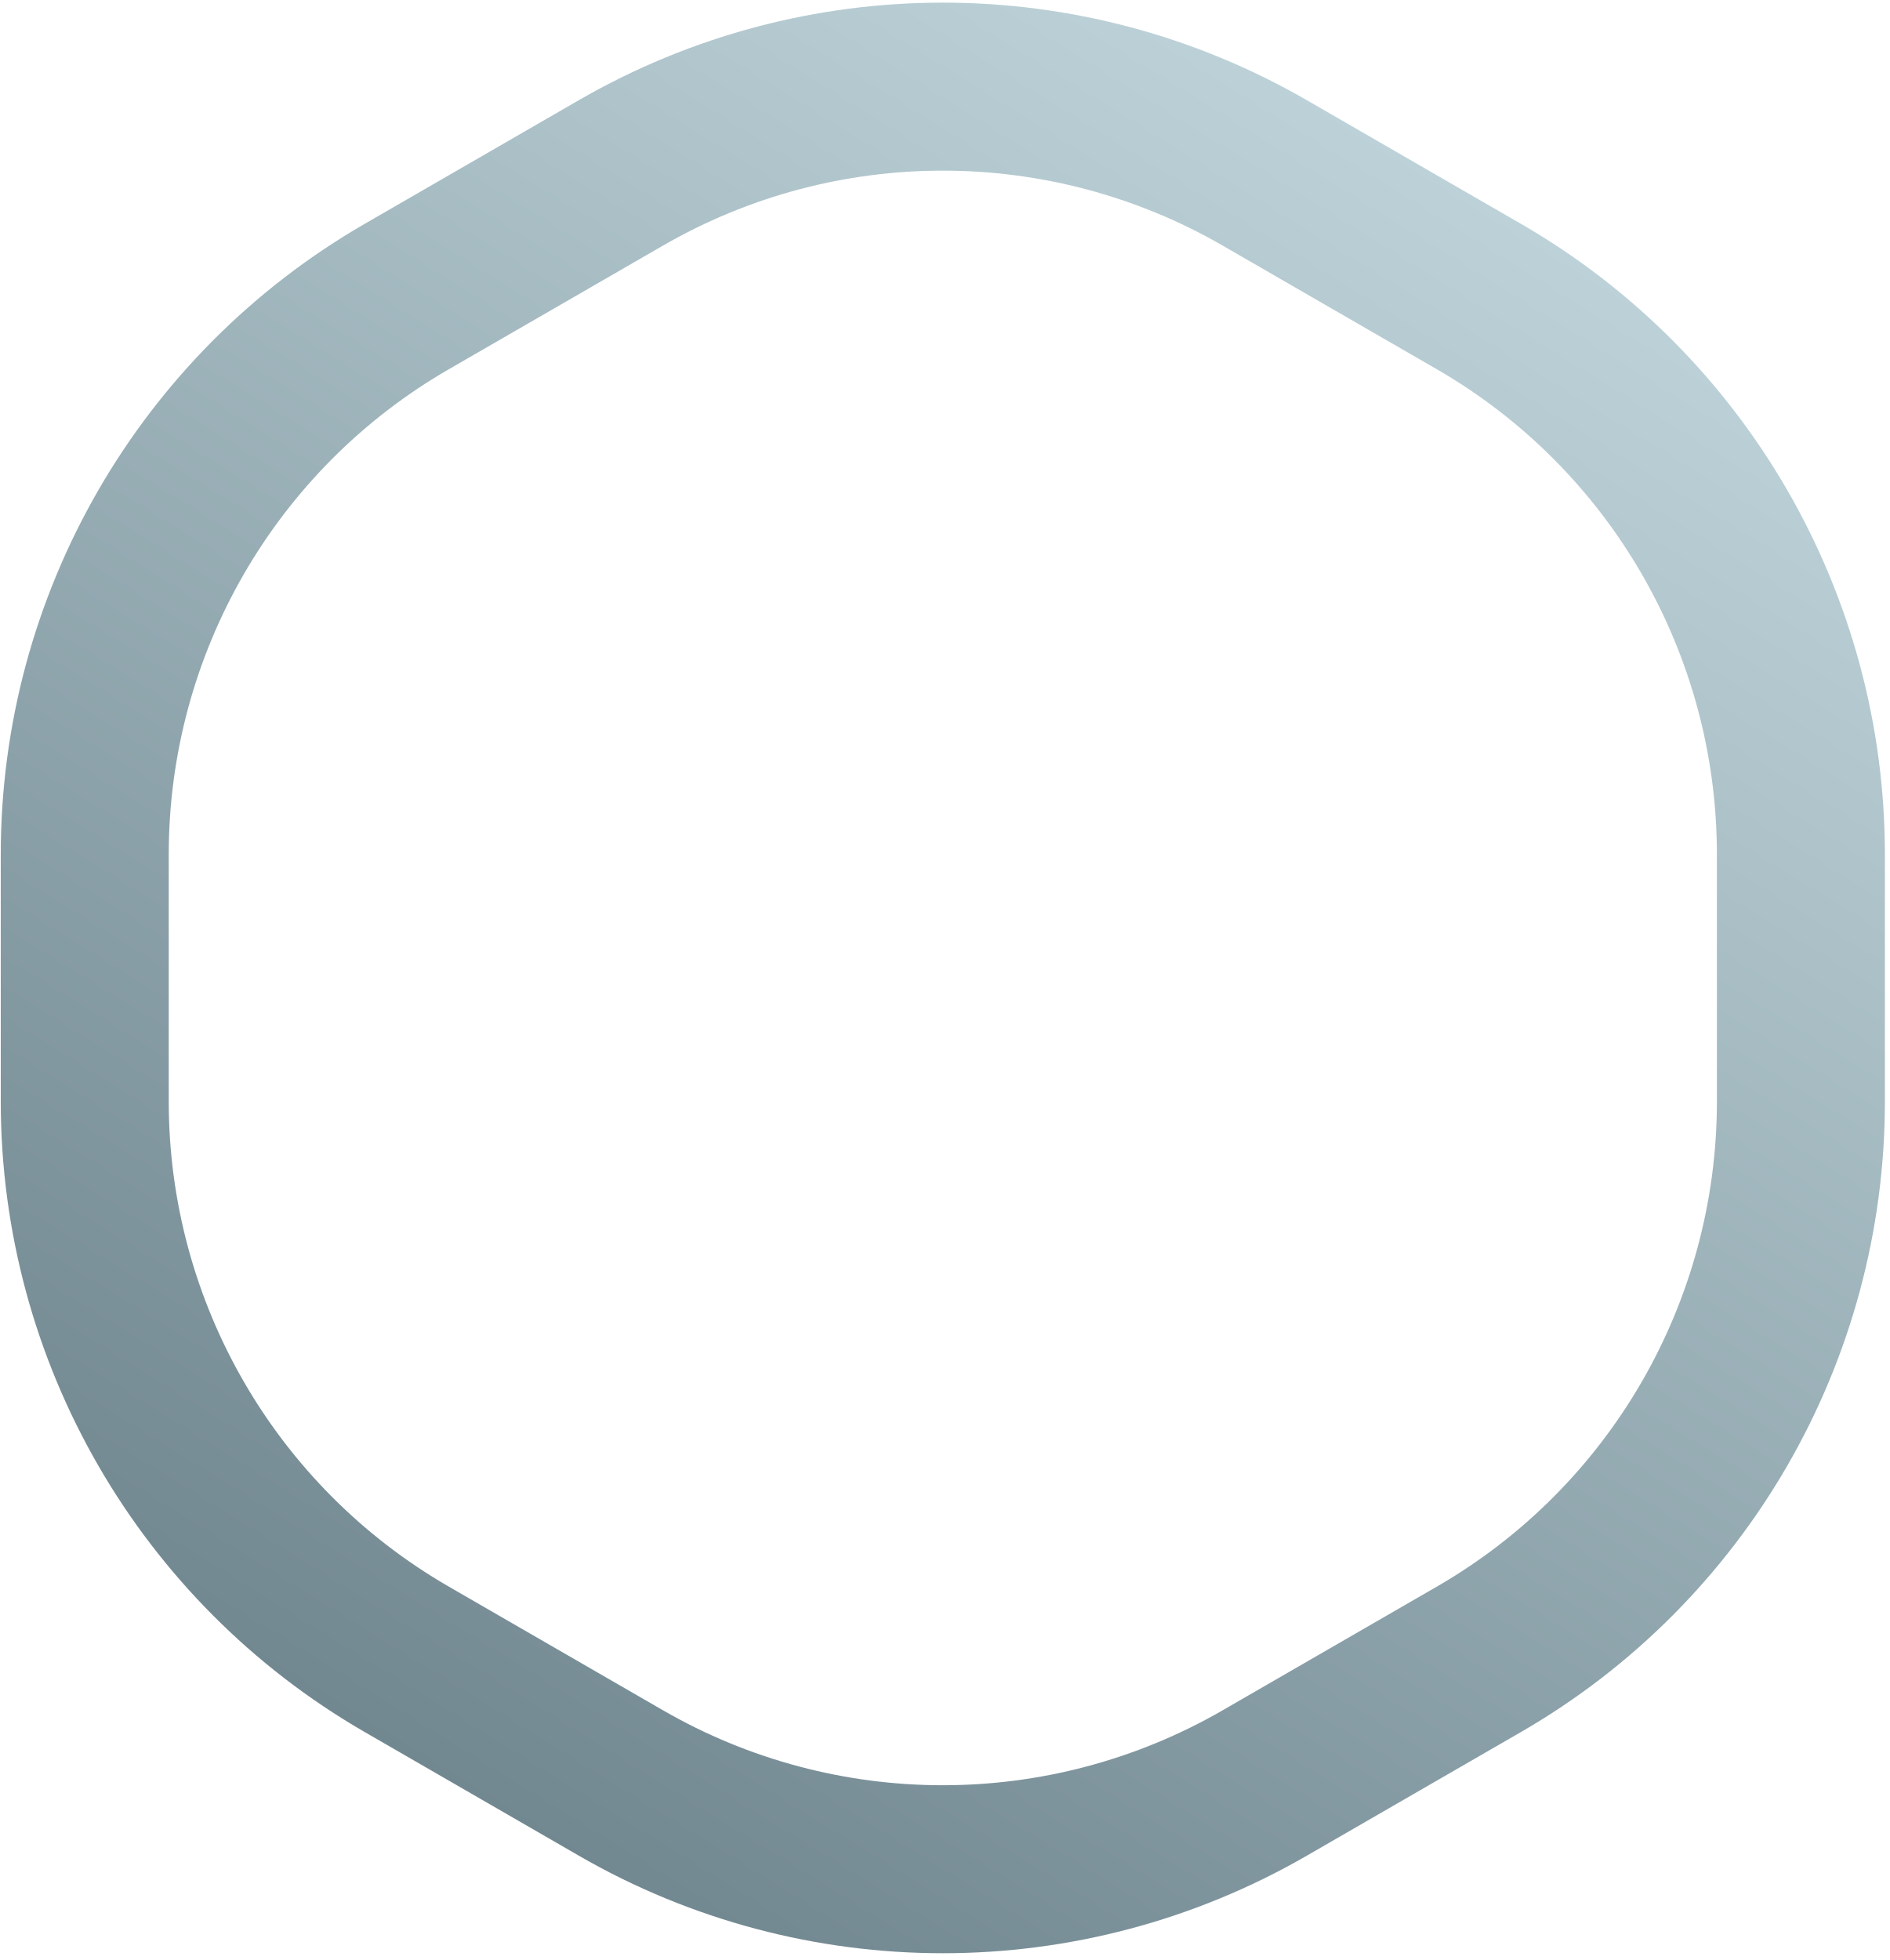
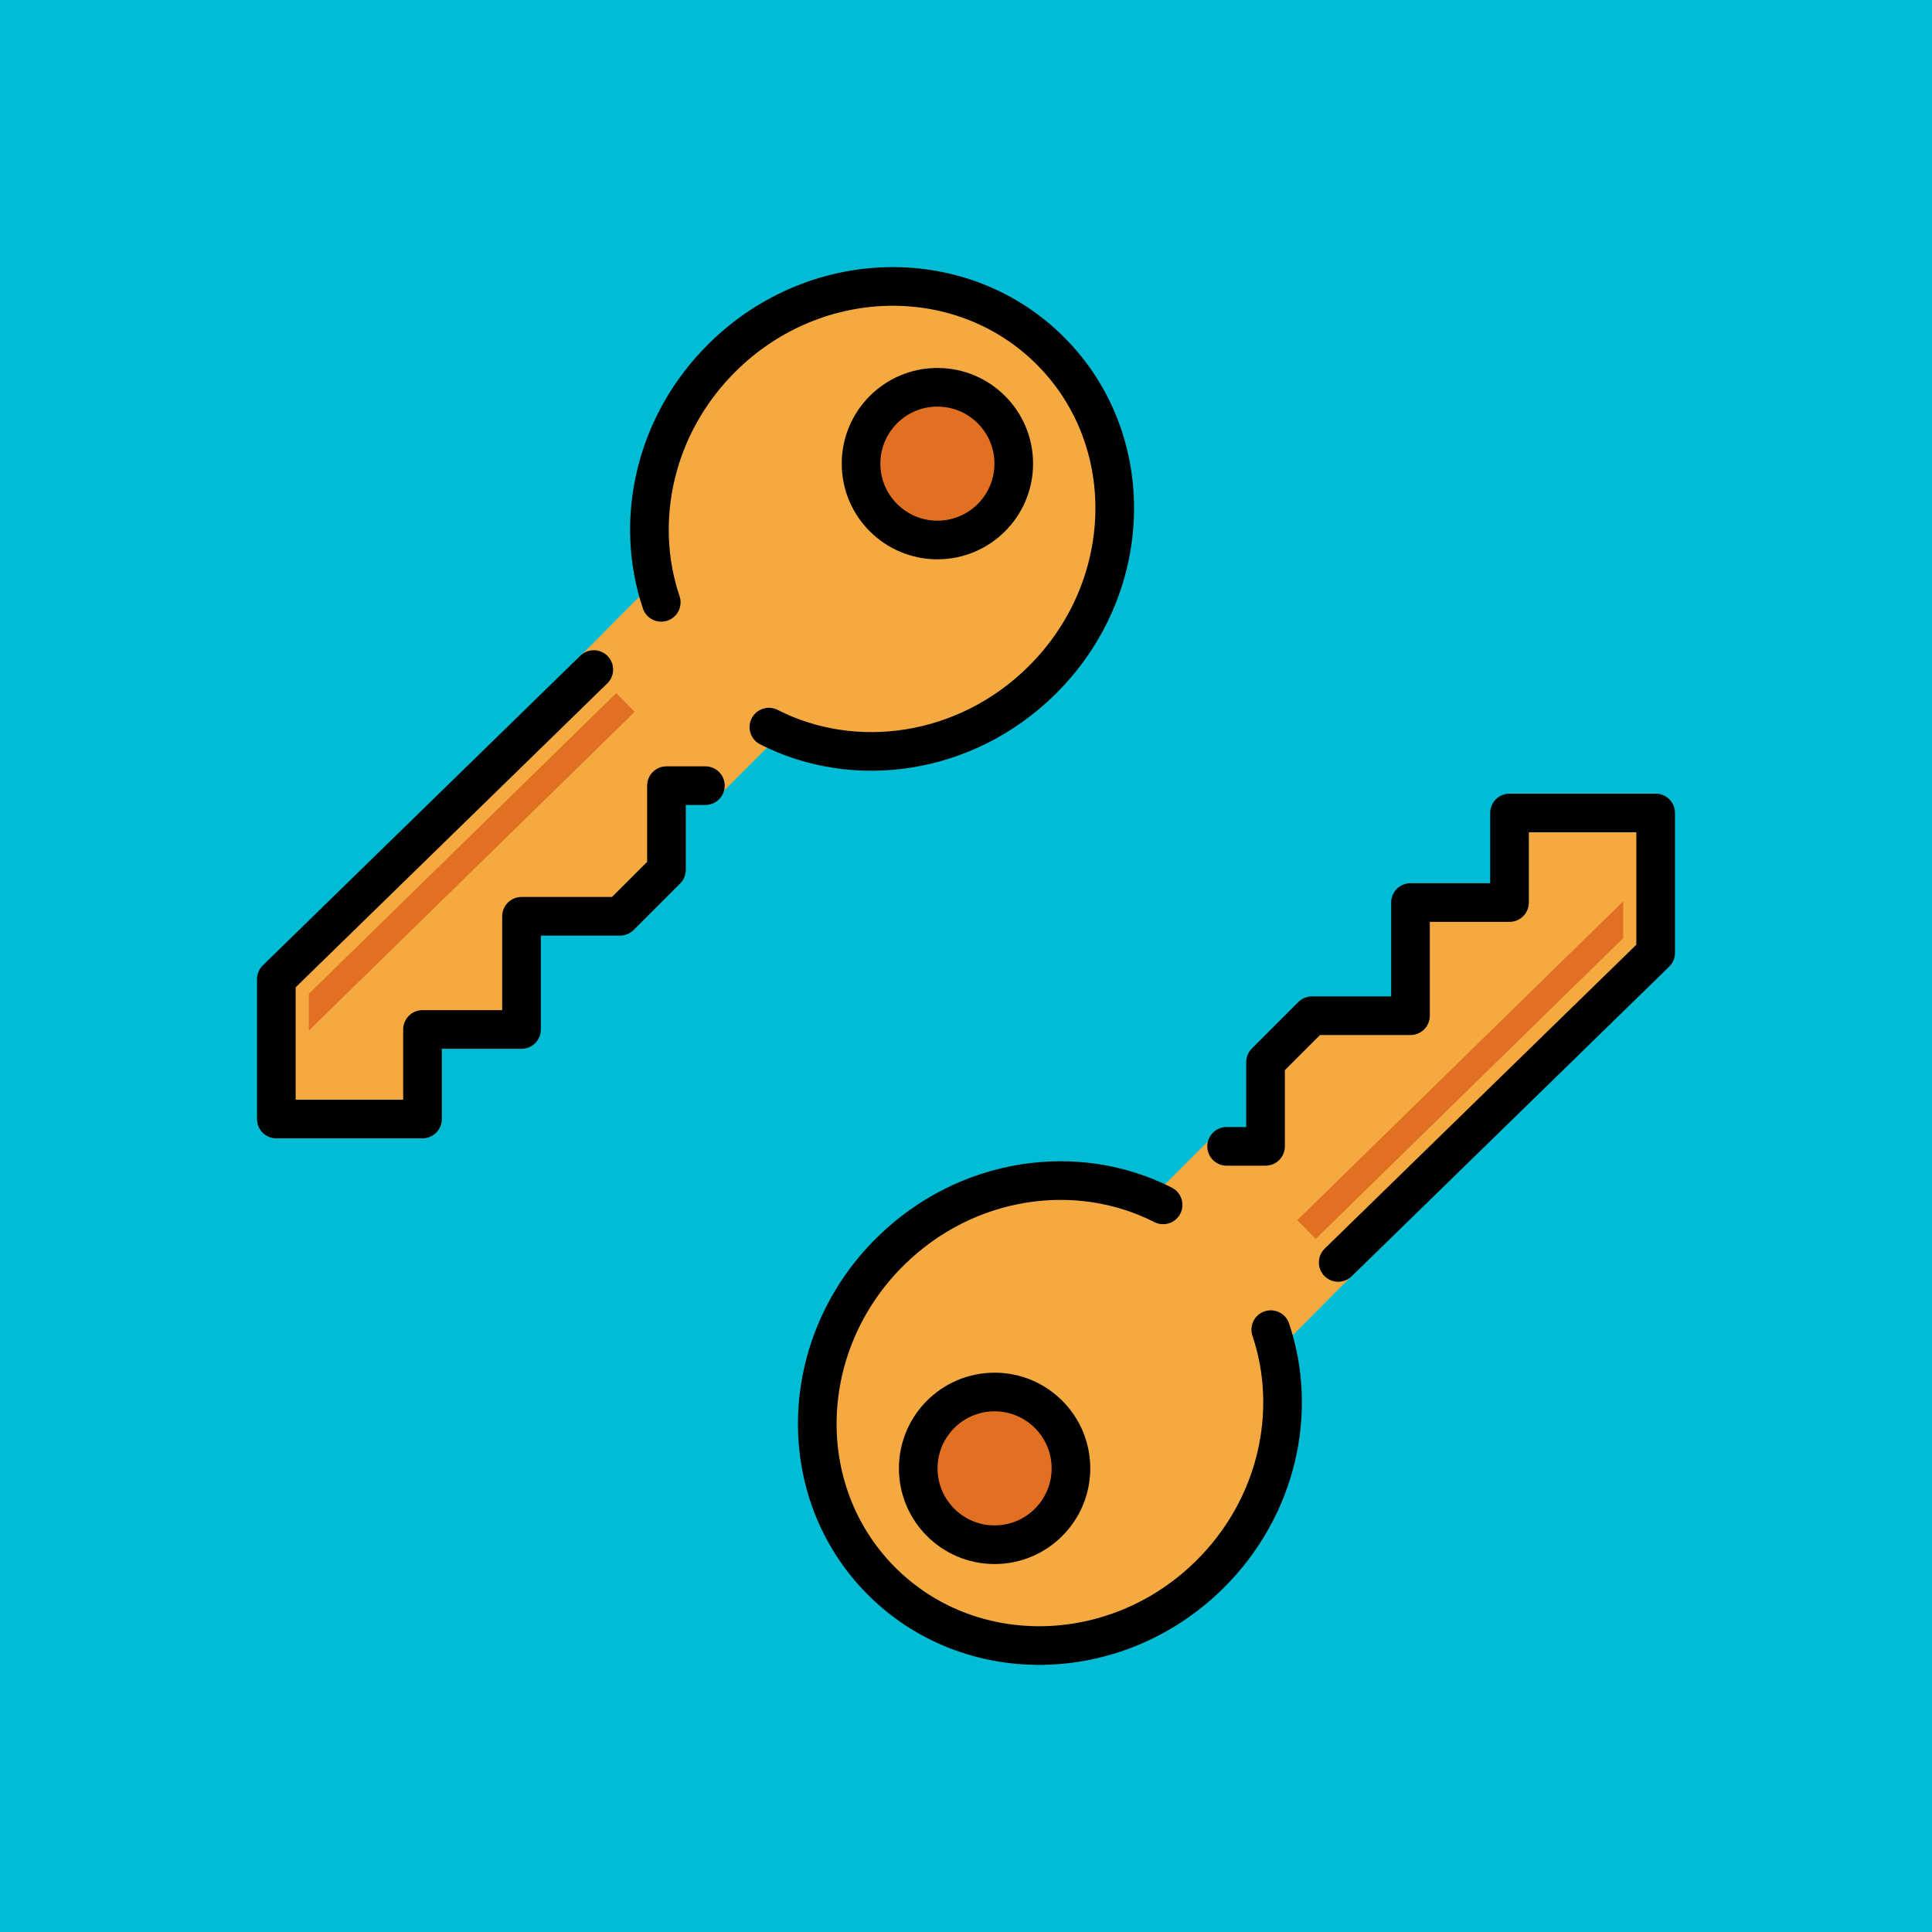
- <svg xmlns="http://www.w3.org/2000/svg" width="270" height="280" viewBox="0 0 270 280" fill="none">
-   <path d="M211.301 42.366L180.705 24.702C152.24 8.267 117.17 8.267 88.705 24.702L58.109 42.366C29.644 58.8 12.109 89.172 12.109 122.04V157.369C12.109 190.238 29.644 220.61 58.109 237.044L88.705 254.708C117.17 271.143 152.24 271.143 180.705 254.708L211.301 237.044C239.766 220.61 257.301 190.238 257.301 157.37V122.041C257.301 89.172 239.766 58.8 211.301 42.366Z" stroke="url(#paint0_linear_1046_3)" stroke-width="24" />
-   <defs>
-     <linearGradient id="paint0_linear_1046_3" x1="214.5" y1="12" x2="56" y2="267" gradientUnits="userSpaceOnUse">
-       <stop stop-color="#C1D6DC" />
-       <stop offset="1" stop-color="#6E848D" />
-     </linearGradient>
-   </defs>
+ <svg xmlns="http://www.w3.org/2000/svg" id="emoji" viewBox="0 0 100 100" width="200" height="200">
+   <rect width="100%" height="100%" fill="#00BCD4" />
+   <g id="color">
+     <path fill="#F4AA41" stroke="none" d="M33.536,31.991c-1.402-4.288-0.225-9.41,3.429-13.063c5.018-5.018,12.808-5.364,17.399-0.773          s4.245,12.381-0.773,17.399c-4.057,4.057-10.435,5.513-14.268,2.589" />
+     <polyline fill="#F4AA41" stroke="#F4AA41" stroke-linecap="round" stroke-linejoin="round" stroke-miterlimit="10" stroke-width="2" points="33.652,31.736 31.218,34.187 14.644,50.514 14.644,57.66 21.043,57.66 21.043,53.084               26.054,53.084 26.054,47.302 32.04,47.302 34.391,44.929 34.391,40.627 36.362,40.627 39.452,37.537" />
+     <polygon fill="#E27022" stroke="none" points="15.985,53.346 15.986,51.439 31.898,35.874 32.85,36.848" />
+     <circle cx="48.52" cy="23.998" r="3.952" fill="#E27022" stroke="none" />
+   </g>
+   <g id="hair" />
+   <g id="skin" />
+   <g id="skin-shadow" />
+   <g id="line">
+     <polyline fill="none" stroke="#000000" stroke-linecap="round" stroke-linejoin="round" stroke-miterlimit="10" stroke-width="2" points="30.735,34.656 14.303,50.681 14.303,57.921 21.868,57.921 21.868,53.285               26.993,53.285 26.993,47.427 32.091,47.427 34.496,45.023 34.496,40.665 36.511,40.665" />
+     <circle cx="48.52" cy="23.998" r="3.952" fill="none" stroke="#000000" stroke-linecap="round" stroke-linejoin="round" stroke-miterlimit="10" stroke-width="2" />
+     <path fill="none" stroke="#000000" stroke-linecap="round" stroke-linejoin="round" stroke-miterlimit="10" stroke-width="2" d="M34.226,31.178c-1.43-4.238-0.347-9.221,3.18-12.695c4.845-4.771,12.465-4.889,17.022-0.263          s4.322,12.244-0.522,17.016c-3.917,3.858-9.648,4.674-14.108,2.4" />
+   </g>
+   <g transform="rotate(180, 50, 50)">
+     <g id="color">
+       <path fill="#F4AA41" stroke="none" d="M33.536,31.991c-1.402-4.288-0.225-9.41,3.429-13.063c5.018-5.018,12.808-5.364,17.399-0.773            s4.245,12.381-0.773,17.399c-4.057,4.057-10.435,5.513-14.268,2.589" />
+       <polyline fill="#F4AA41" stroke="#F4AA41" stroke-linecap="round" stroke-linejoin="round" stroke-miterlimit="10" stroke-width="2" points="33.652,31.736 31.218,34.187 14.644,50.514 14.644,57.66 21.043,57.66                 21.043,53.084 26.054,53.084 26.054,47.302 32.04,47.302 34.391,44.929 34.391,40.627                 36.362,40.627 39.452,37.537" />
+       <polygon fill="#E27022" stroke="none" points="15.985,53.346 15.986,51.439 31.898,35.874 32.85,36.848" />
+       <circle cx="48.52" cy="23.998" r="3.952" fill="#E27022" stroke="none" />
+     </g>
+     <g id="hair" />
+     <g id="skin" />
+     <g id="skin-shadow" />
+     <g id="line">
+       <polyline fill="none" stroke="#000000" stroke-linecap="round" stroke-linejoin="round" stroke-miterlimit="10" stroke-width="2" points="30.735,34.656 14.303,50.681 14.303,57.921 21.868,57.921 21.868,53.285                 26.993,53.285 26.993,47.427 32.091,47.427 34.496,45.023 34.496,40.665 36.511,40.665" />
+       <circle cx="48.52" cy="23.998" r="3.952" fill="none" stroke="#000000" stroke-linecap="round" stroke-linejoin="round" stroke-miterlimit="10" stroke-width="2" />
+       <path fill="none" stroke="#000000" stroke-linecap="round" stroke-linejoin="round" stroke-miterlimit="10" stroke-width="2" d="M34.226,31.178c-1.43-4.238-0.347-9.221,3.18-12.695c4.845-4.771,12.465-4.889,17.022-0.263            s4.322,12.244-0.522,17.016c-3.917,3.858-9.648,4.674-14.108,2.4" />
+     </g>
+   </g>
</svg>
